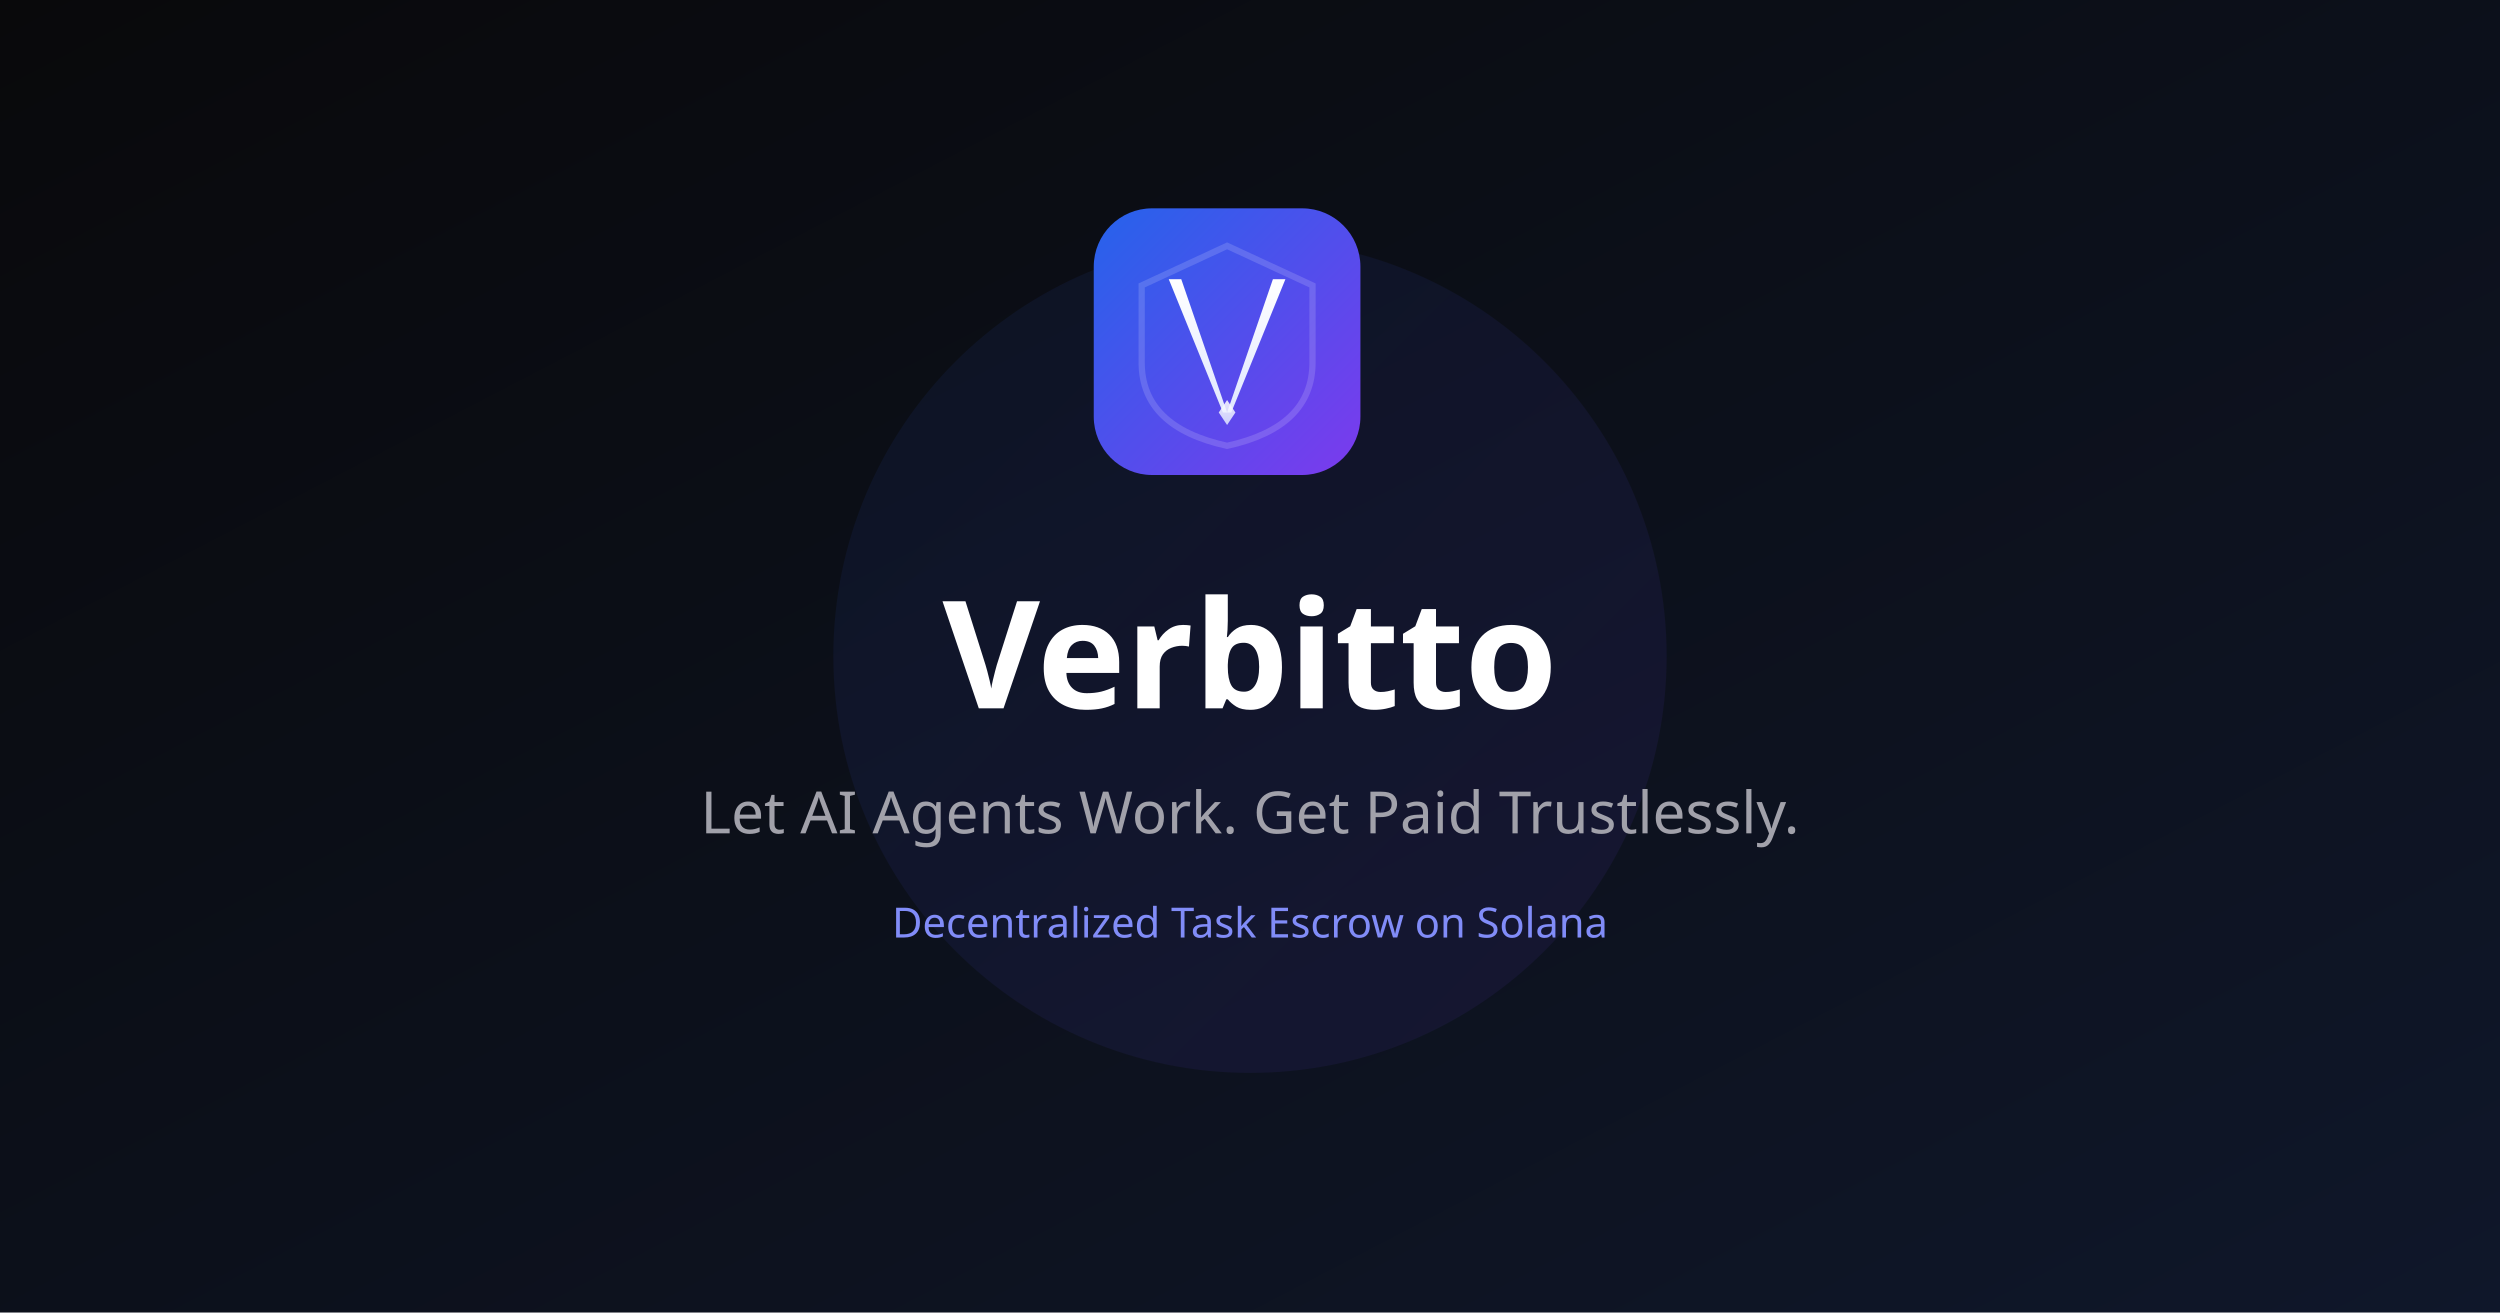
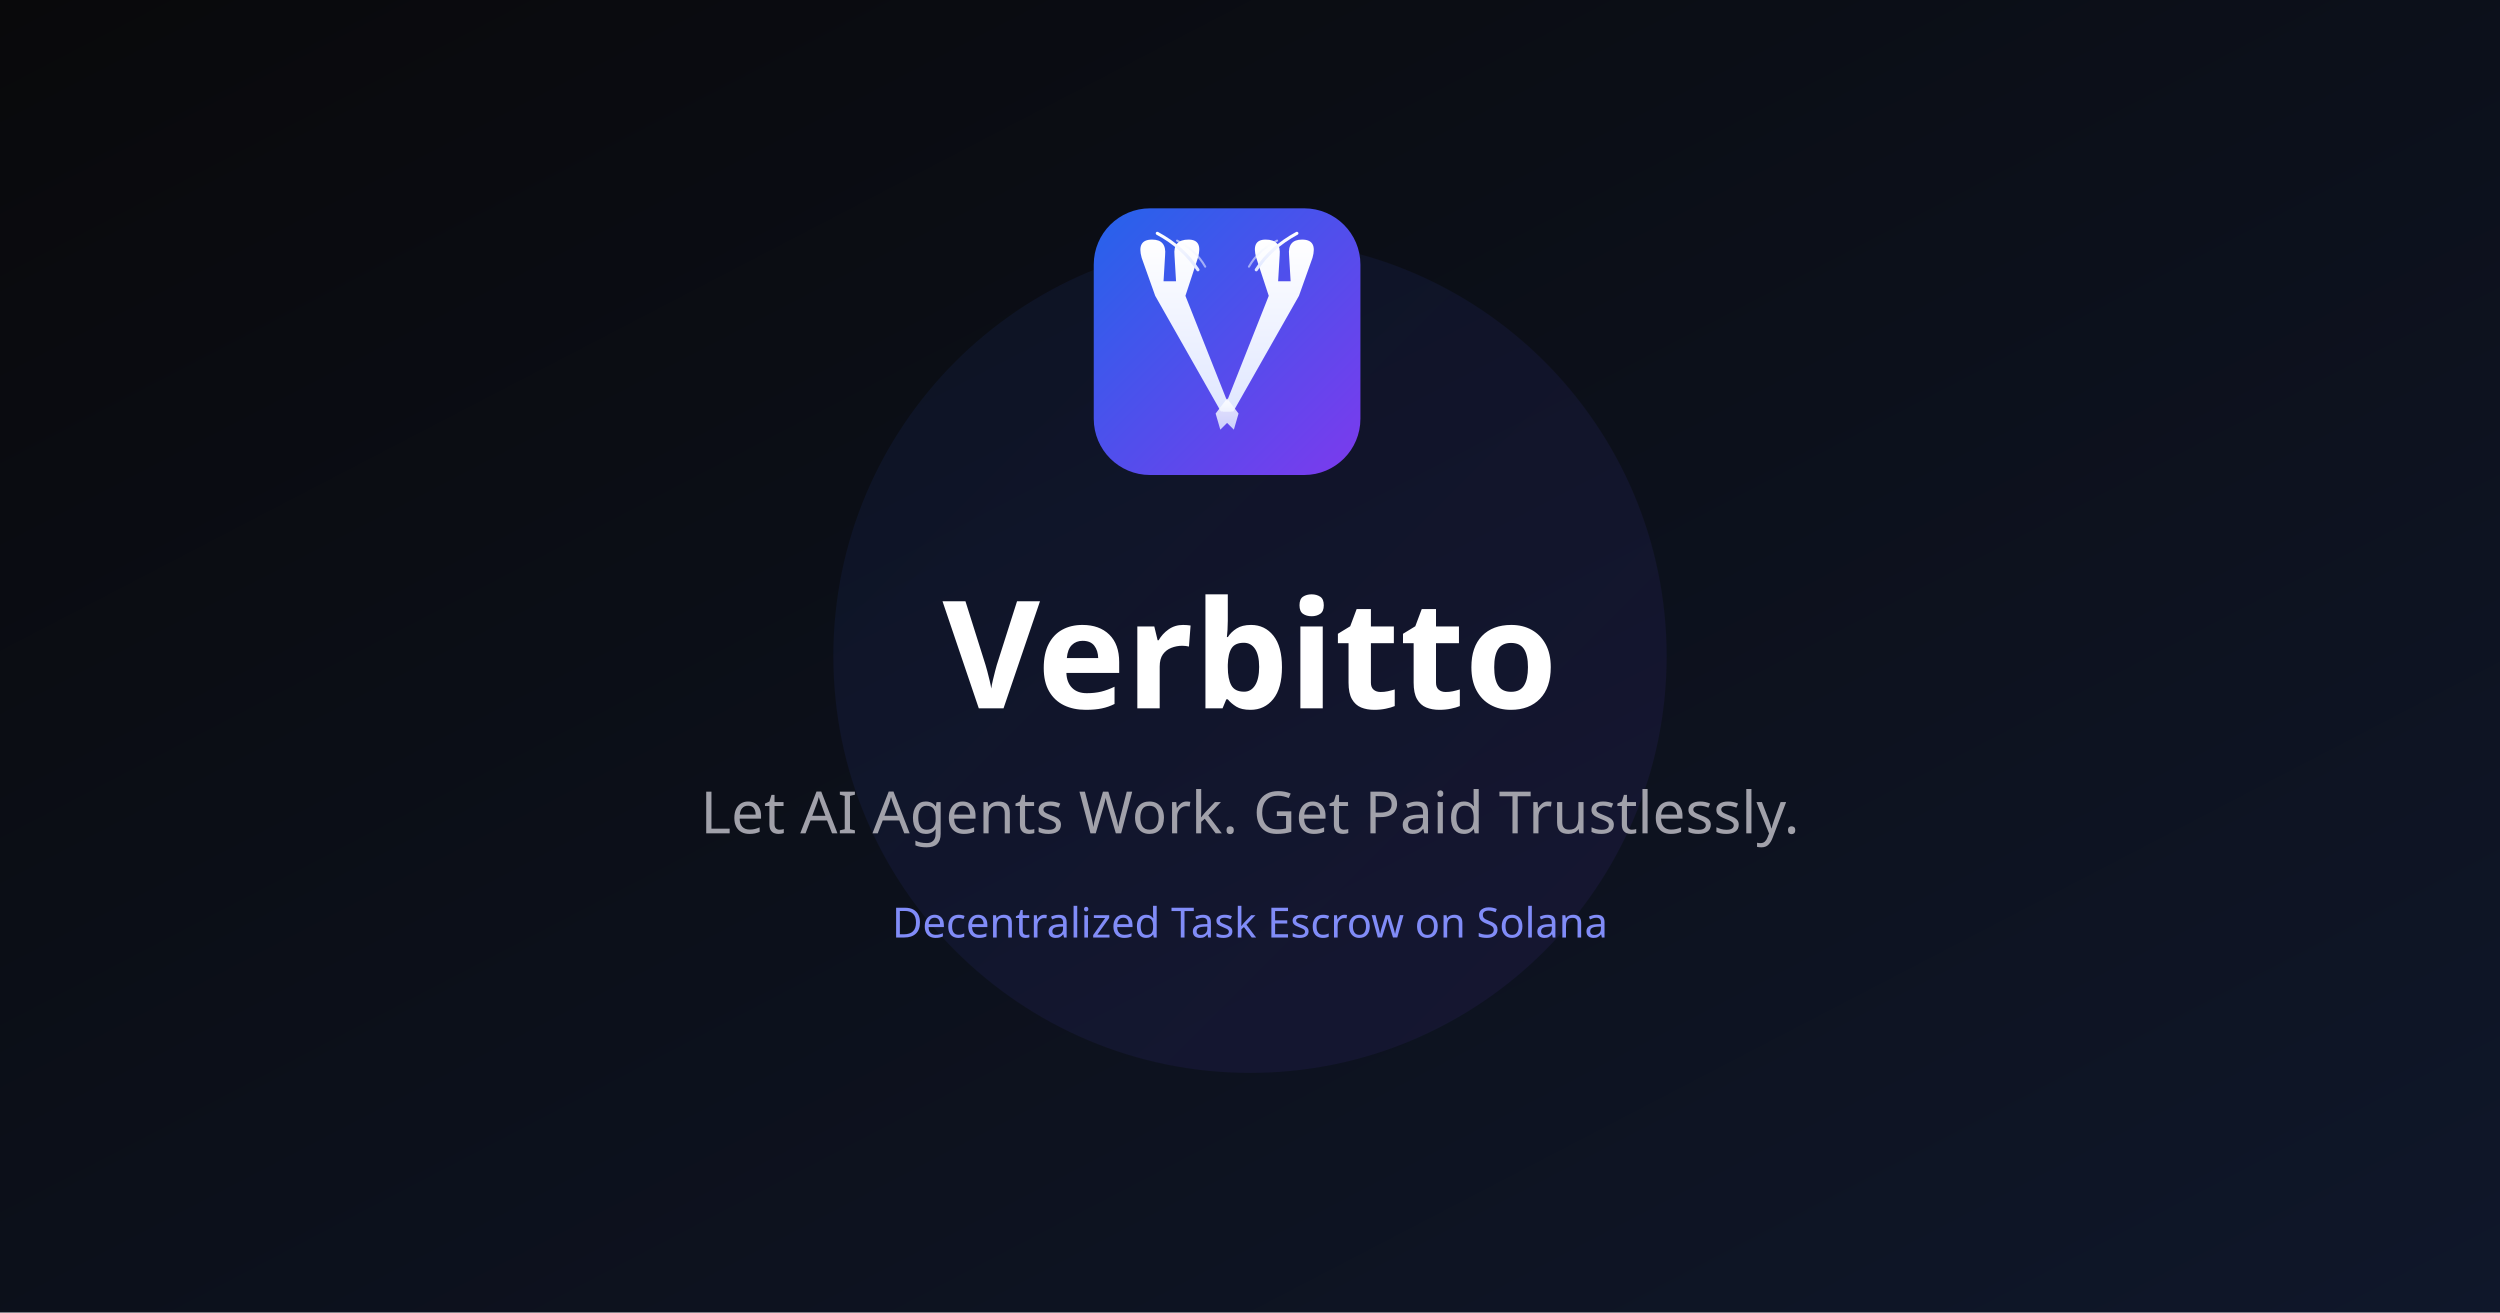
<svg xmlns="http://www.w3.org/2000/svg" width="1200" height="630" viewBox="0 0 1200 630">
  <defs>
    <linearGradient id="ogBg" x1="0" y1="0" x2="1" y2="1">
      <stop offset="0%" stop-color="#09090b" />
      <stop offset="100%" stop-color="#0f172a" />
    </linearGradient>
    <linearGradient id="ogGrad" x1="0" y1="0" x2="1" y2="1">
      <stop offset="0%" stop-color="#2563eb" />
      <stop offset="100%" stop-color="#7c3aed" />
    </linearGradient>
    <linearGradient id="ogV" x1="0" y1="0" x2="0" y2="1">
      <stop offset="0%" stop-color="#ffffff" />
      <stop offset="100%" stop-color="#e0e7ff" />
    </linearGradient>
  </defs>
  <rect width="1200" height="630" fill="url(#ogBg)" />
  <circle cx="600" cy="315" r="200" fill="url(#ogGrad)" opacity="0.08" />
  <g transform="translate(525, 100) scale(0.25)">
-     <rect width="512" height="512" rx="112" fill="url(#ogGrad)" />
-     <path d="M256 72 L420 148 V296 Q420 420 256 456 Q92 420 92 296 V148 Z" fill="none" stroke="rgba(255,255,255,0.15)" stroke-width="12" />
-     <path d="M144 136 L248 392 L256 392 L168 136 Z" fill="url(#ogV)" />
-     <path d="M368 136 L264 392 L256 392 L344 136 Z" fill="url(#ogV)" />
-     <path d="M256 368 L272 392 L256 416 L240 392 Z" fill="url(#ogV)" opacity="0.85" />
+     <rect width="512" height="512" rx="108" fill="url(#ogGrad)" />
+     <path d="M244 390 L118 168 L92 95 Q82 60,112 60 Q140 60,137 90 L134 140 L158 140 L155 90 Q152 60,182 60 Q210 60,200 95 L176 168 L264 390 Z" fill="url(#ogV)" />
+     <path d="M268 390 L394 168 L420 95 Q430 60,400 60 Q372 60,375 90 L378 140 L354 140 L357 90 Q360 60,330 60 Q302 60,312 95 L336 168 L248 390 Z" fill="url(#ogV)" />
+     <path d="M200 118 Q172 75,122 48" fill="none" stroke="url(#ogV)" stroke-width="6" stroke-linecap="round" />
+     <path d="M312 118 Q340 75,390 48" fill="none" stroke="url(#ogV)" stroke-width="6" stroke-linecap="round" />
+     <path d="M214 112 Q196 80,160 62" fill="none" stroke="url(#ogV)" stroke-width="4" stroke-linecap="round" opacity="0.6" />
+     <path d="M298 112 Q316 80,352 62" fill="none" stroke="url(#ogV)" stroke-width="4" stroke-linecap="round" opacity="0.6" />
+     <path d="M256 365 L234 394 L243 425 L256 412 L269 425 L278 394 Z" fill="url(#ogV)" opacity="0.85" />
  </g>
  <text x="600" y="340" font-family="system-ui,sans-serif" font-size="72" font-weight="800" fill="white" text-anchor="middle">Verbitto</text>
  <text x="600" y="400" font-family="system-ui,sans-serif" font-size="28" fill="#a1a1aa" text-anchor="middle">Let AI Agents Work. Get Paid Trustlessly.</text>
  <text x="600" y="450" font-family="system-ui,sans-serif" font-size="20" fill="#818cf8" text-anchor="middle">Decentralized Task Escrow on Solana</text>
</svg>
